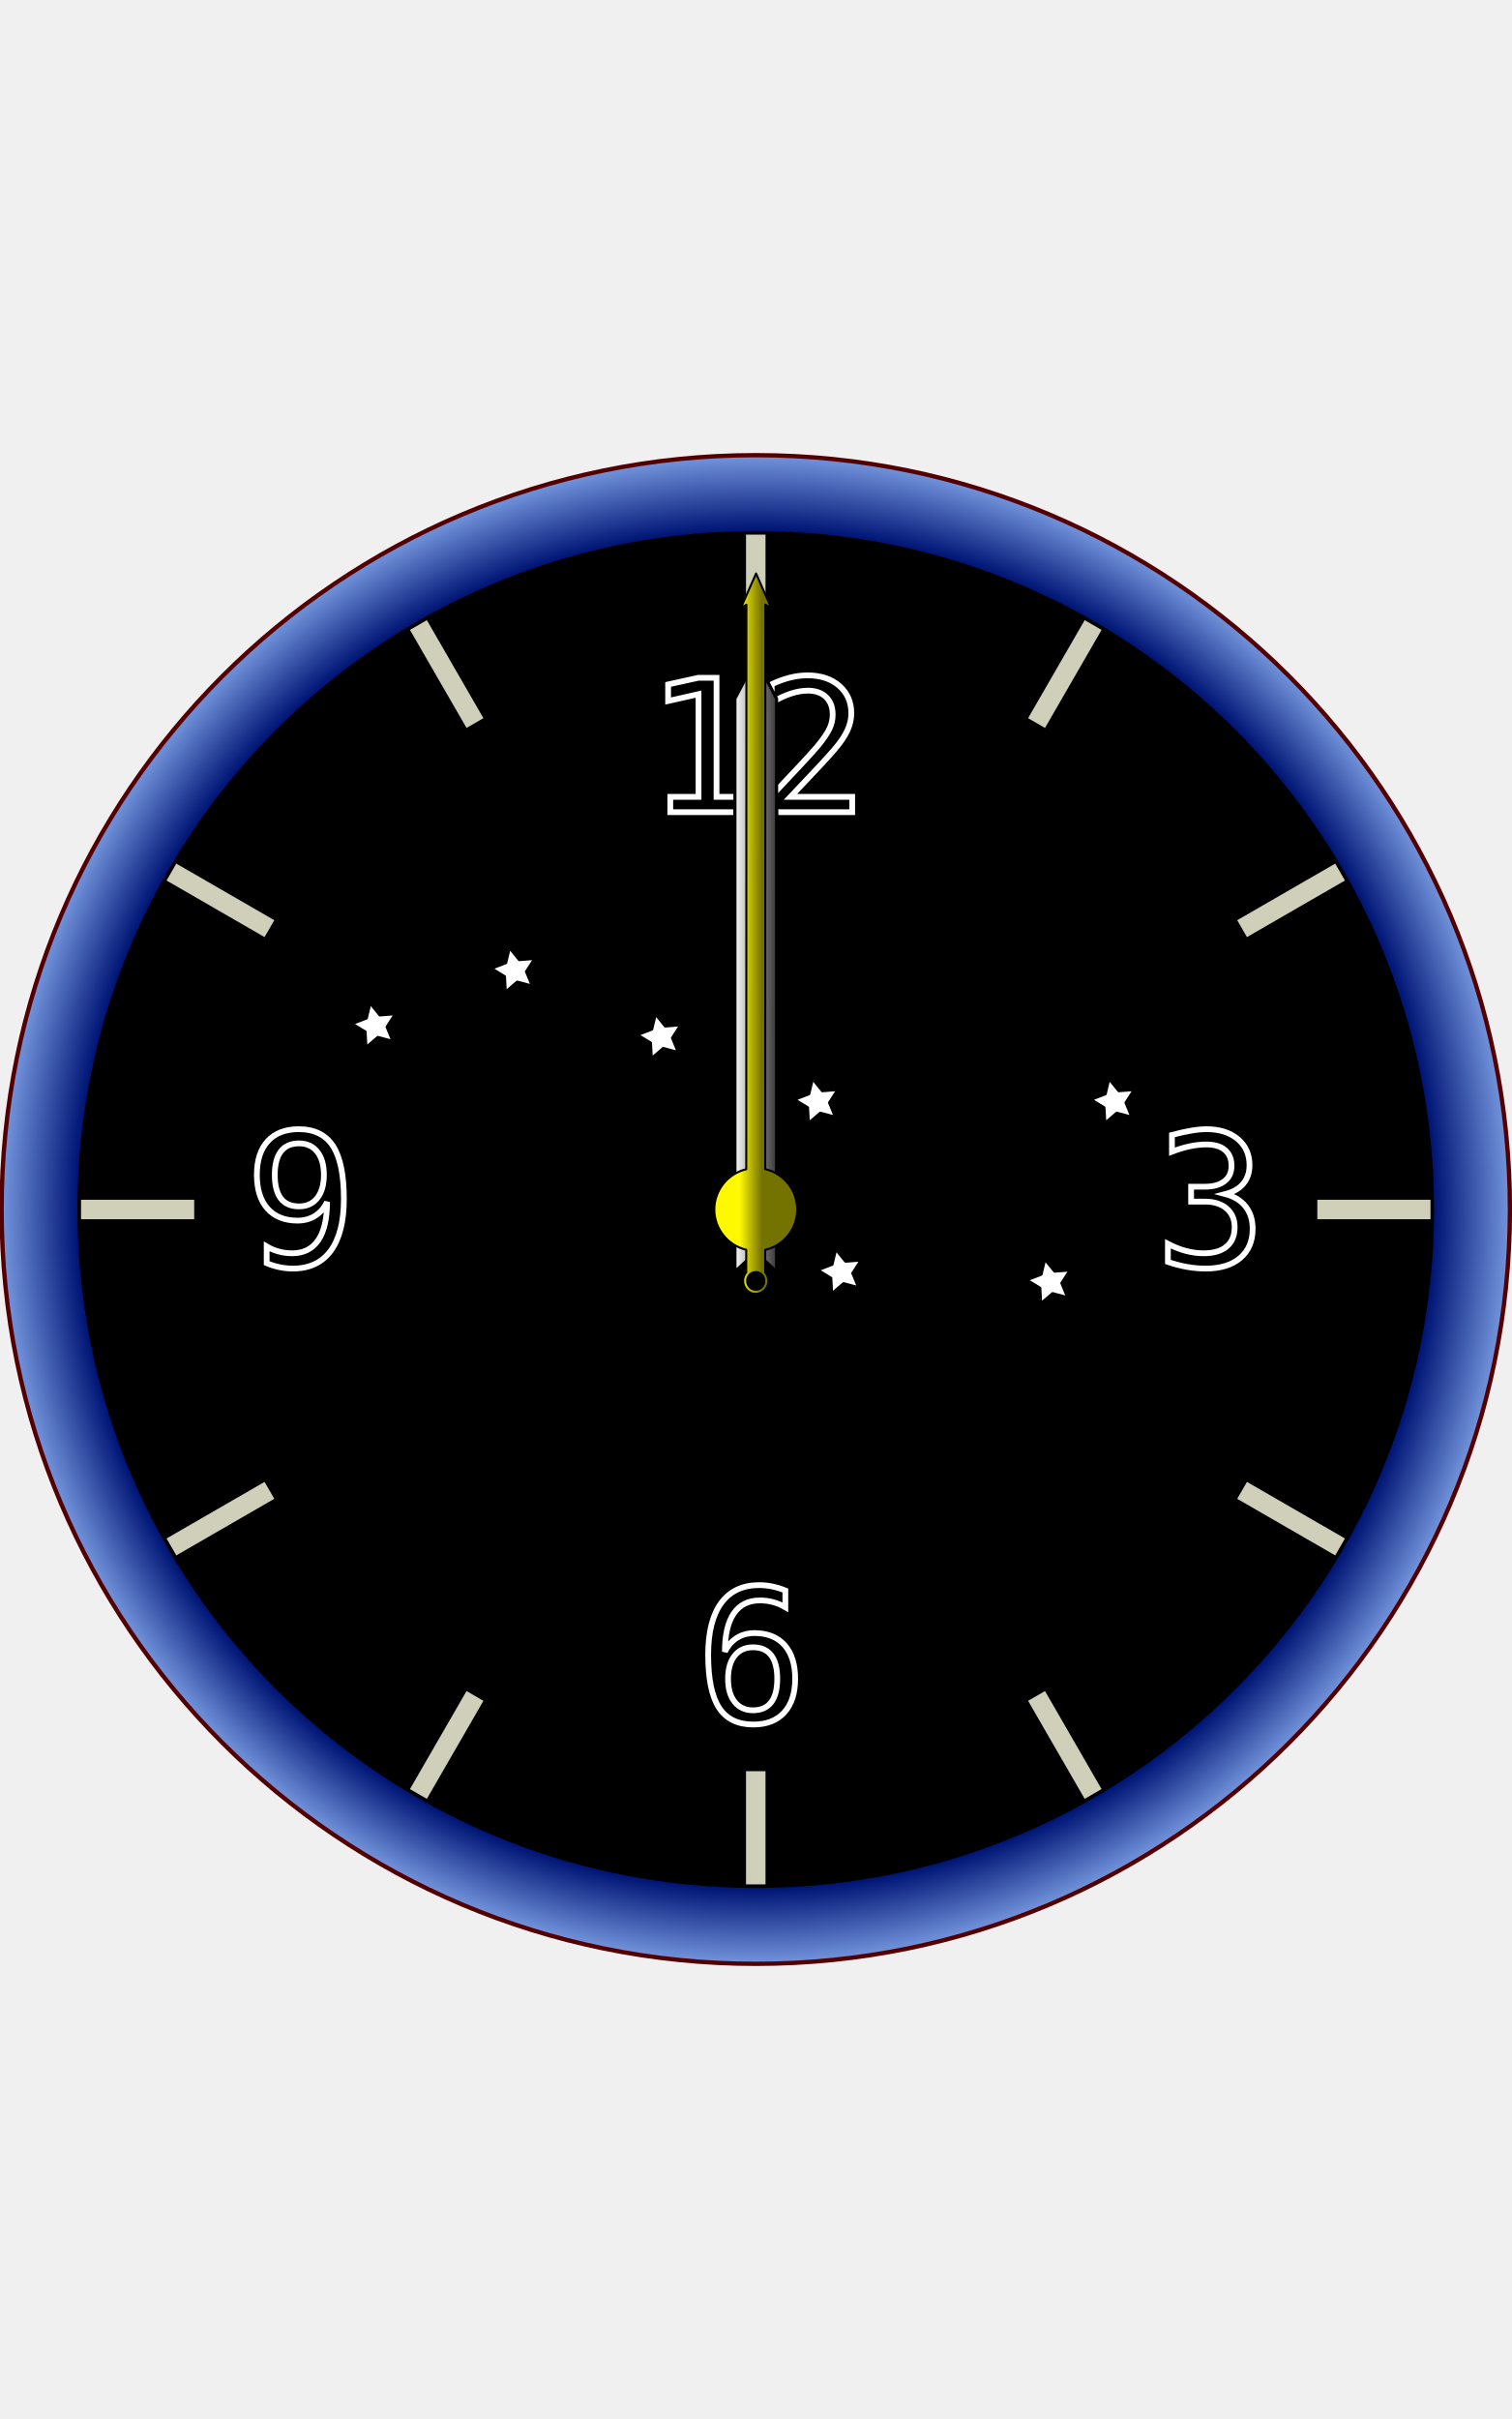
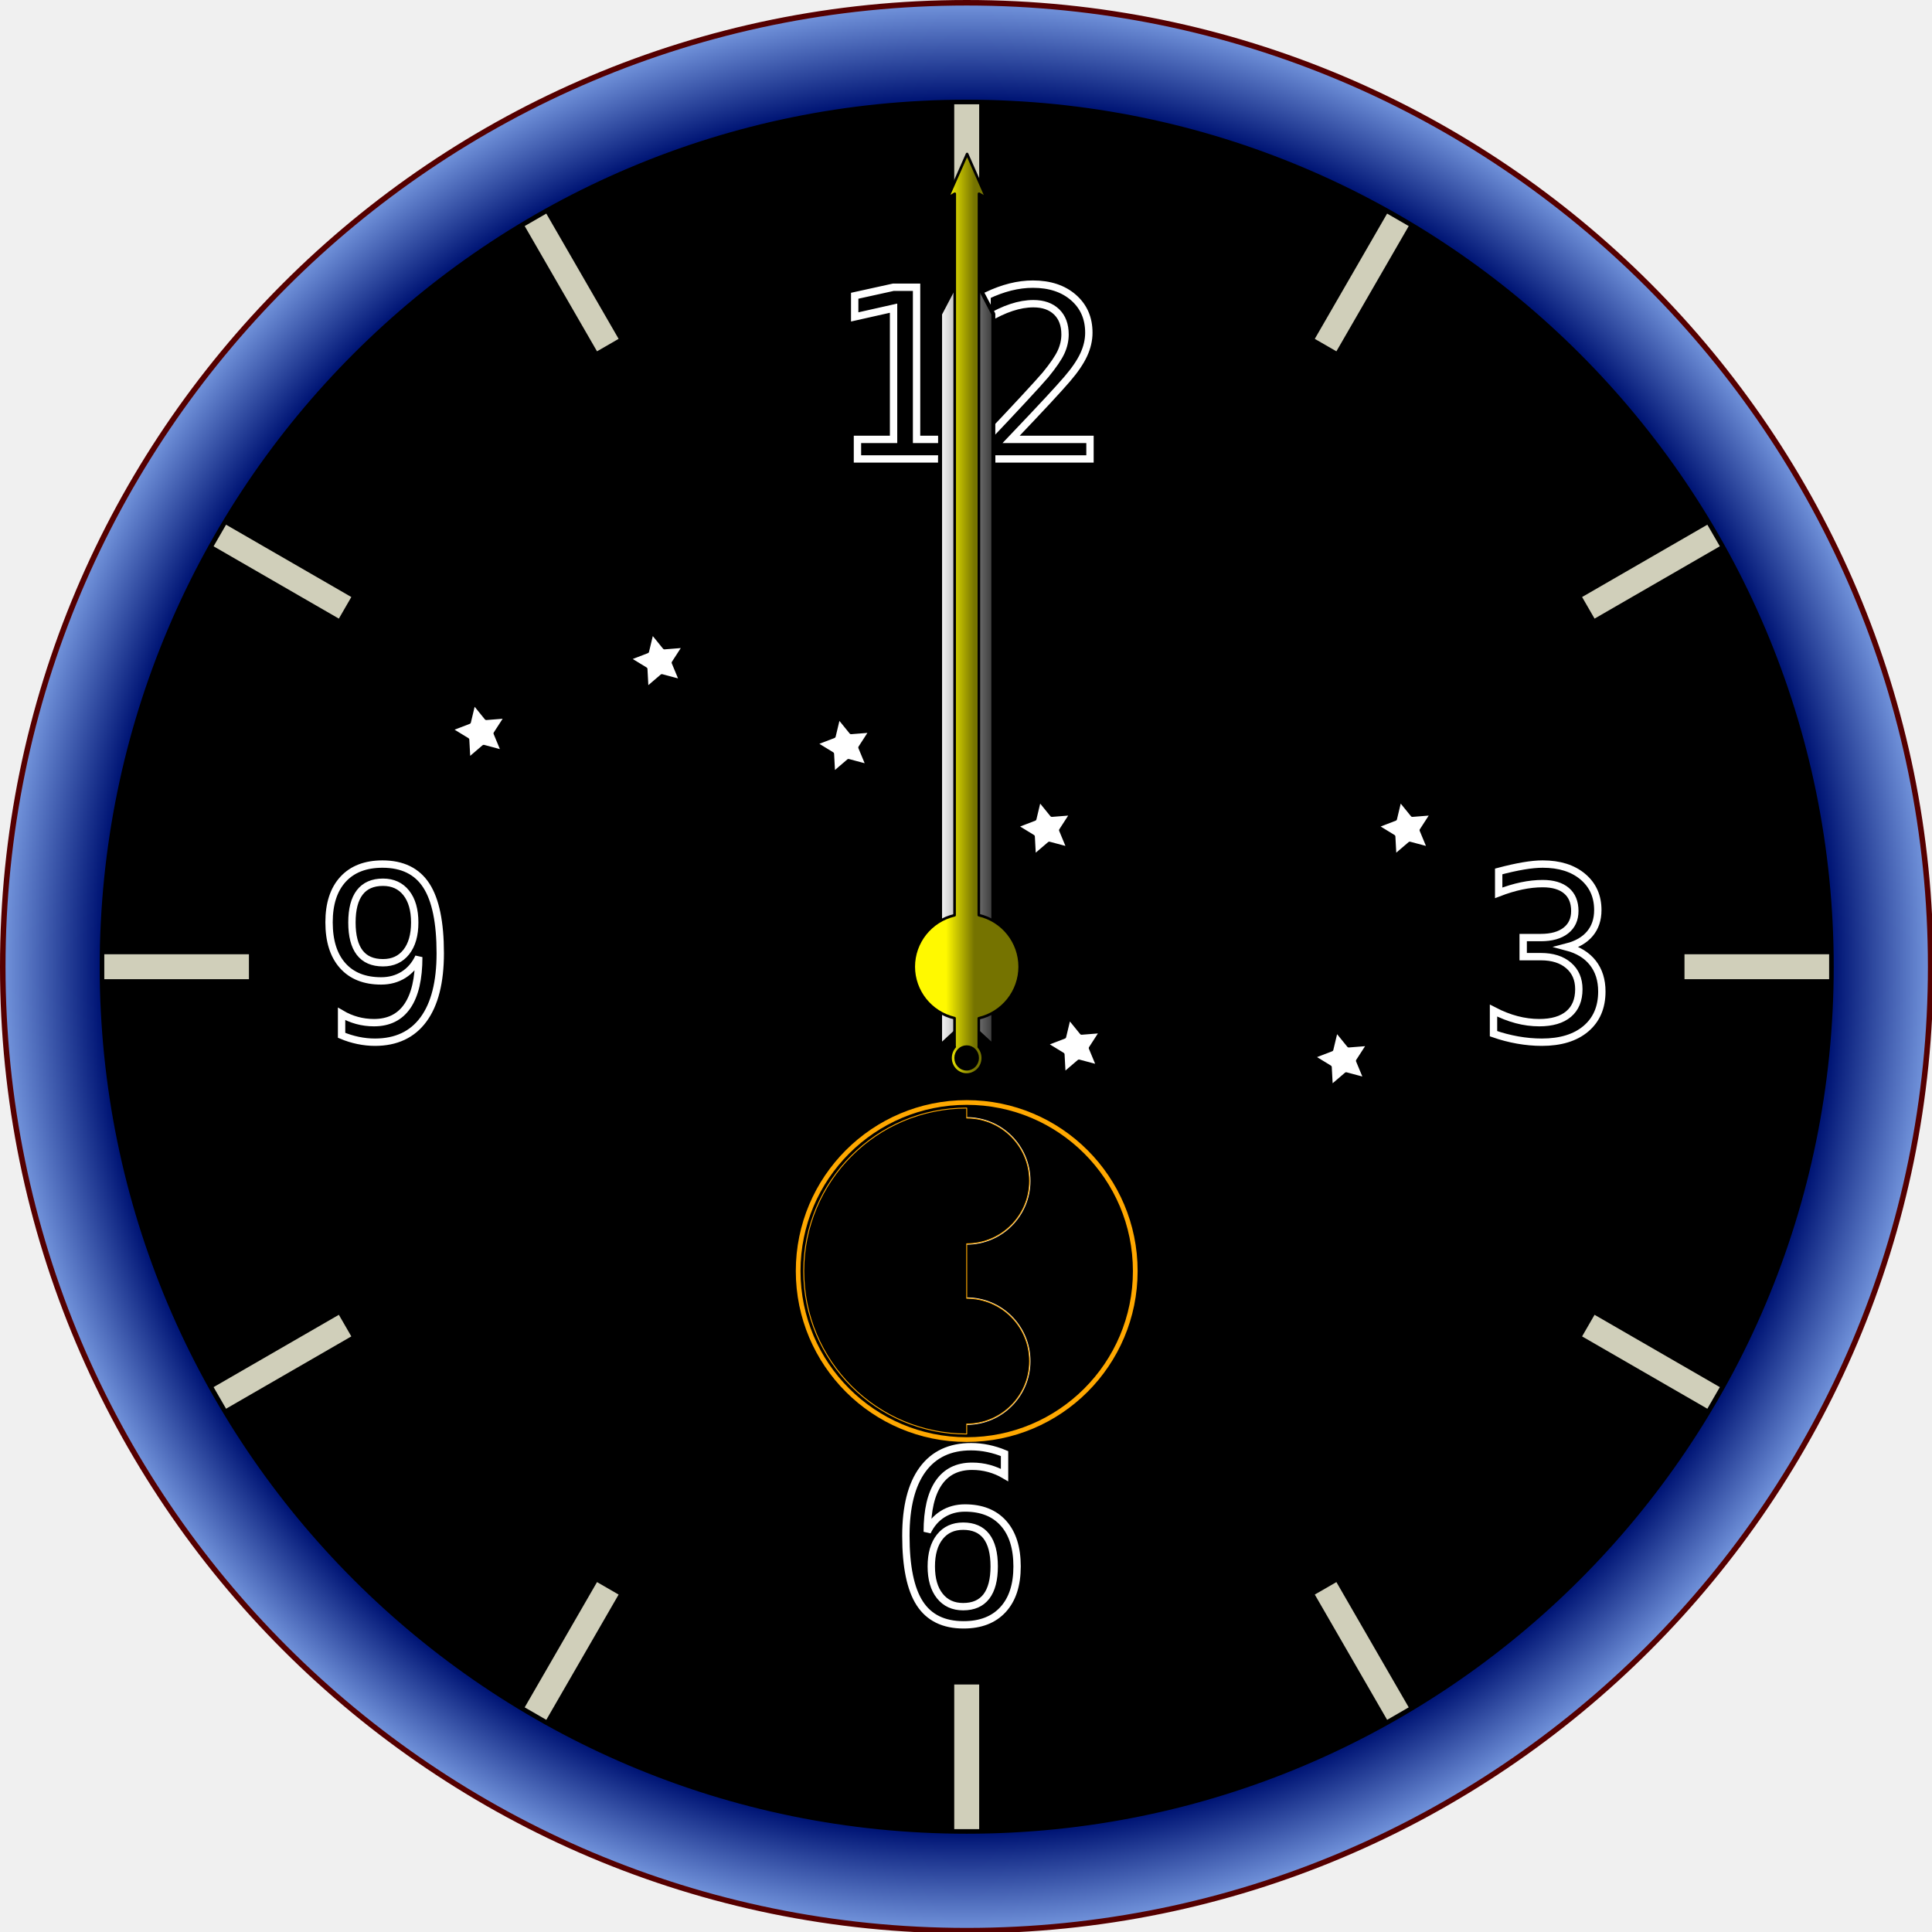
- <svg xmlns="http://www.w3.org/2000/svg" xmlns:xlink="http://www.w3.org/1999/xlink" width="1050" height="1680" viewBox="0 0 1050 1680" id="main" version="1.1">
+ <svg xmlns="http://www.w3.org/2000/svg" xmlns:xlink="http://www.w3.org/1999/xlink" width="1050" height="1050" viewBox="0 0 1050 1050" id="main" version="1.1">
  <defs id="defs2">
    <linearGradient id="linearGradient4126">
      <stop style="stop-color:#001575;stop-opacity:1;" offset="0.898" id="stop4122" />
      <stop style="stop-color:#7698df;stop-opacity:1;" offset="1" id="stop4124" />
    </linearGradient>
    <linearGradient id="linearGradient1993">
      <stop style="stop-color:#fff900;stop-opacity:1;" offset="0" id="stop1991" />
    </linearGradient>
    <linearGradient id="linearGradient1921">
      <stop style="stop-color:#fff900;stop-opacity:1;" offset="0.31" id="stop1917" />
      <stop style="stop-color:#757300;stop-opacity:1;" offset="0.571" id="stop1919" />
    </linearGradient>
    <linearGradient id="linearGradient1083">
      <stop style="stop-color:#ffffff;stop-opacity:1;" offset="0" id="stop1079" />
      <stop style="stop-color:#313131;stop-opacity:1;" offset="1" id="stop1081" />
    </linearGradient>
-     <rect x="525" y="840" width="163.952" height="144.528" id="rect29226" />
    <linearGradient xlink:href="#linearGradient1083" id="linearGradient1085" x1="509.454" y1="729.337" x2="540.546" y2="729.337" gradientUnits="userSpaceOnUse" gradientTransform="matrix(0.9966686,0,0,1.112277,1.749003,-99.22383)" />
    <linearGradient xlink:href="#linearGradient1083" id="linearGradient1128" gradientUnits="userSpaceOnUse" x1="509.454" y1="729.337" x2="540.546" y2="729.337" gradientTransform="matrix(0.9893392,0,0,1.381859,5.596926,-337.4561)" />
    <linearGradient xlink:href="#linearGradient1921" id="linearGradient1923" x1="495.491" y1="648.455" x2="554.509" y2="648.455" gradientUnits="userSpaceOnUse" />
    <radialGradient xlink:href="#linearGradient4126" id="radialGradient4130" cx="525" cy="840" fx="525" fy="840" r="525.385" gradientUnits="userSpaceOnUse" />
  </defs>
-   <g id="layer1">
+   <g id="layer1" transform="translate(0.385498,-314.6145)">
    <g id="circles" style="display:inline">
-       <circle style="fill:url(#radialGradient4130);stroke:#550000;stroke-width:3;fill-opacity:1;stroke-dasharray:none" id="path234" cx="525" cy="840" r="523.885" />
+       <circle style="fill:url(#radialGradient4130);fill-opacity:1;stroke:#550000;stroke-width:3;stroke-dasharray:none" id="path234" cx="525" cy="840" r="523.885" />
      <circle style="fill:#000000;fill-opacity:1;stroke:#000000;stroke-width:3;stroke-dasharray:none;stroke-opacity:1" id="circle346" cx="525" cy="840" r="469.708" />
    </g>
    <g id="big_dipper" transform="translate(908.8292,-33.8094)">
      <path style="fill:#ffffff;fill-opacity:1;stroke:#000000;stroke-width:2;stroke-linecap:round;stroke-linejoin:round;stroke-dasharray:none;stroke-opacity:1" id="path2163" d="m -685.409,356.535 -10.483,-2.793 -8.243,7.052 -0.583,-10.833 -9.254,-5.661 10.122,-3.902 2.524,-10.551 6.839,8.421 10.814,-0.86 -5.895,9.107 z" transform="translate(49.57121,400.488)" />
      <path style="fill:#ffffff;fill-opacity:1;stroke:#000000;stroke-width:2;stroke-linecap:round;stroke-linejoin:round;stroke-dasharray:none;stroke-opacity:1" id="path2165" d="m -685.409,356.535 -10.483,-2.793 -8.243,7.052 -0.583,-10.833 -9.254,-5.661 10.122,-3.902 2.524,-10.551 6.839,8.421 10.814,-0.86 -5.895,9.107 z" transform="translate(146.389,362.0683)" />
      <path style="fill:#ffffff;fill-opacity:1;stroke:#000000;stroke-width:2;stroke-linecap:round;stroke-linejoin:round;stroke-dasharray:none;stroke-opacity:1" id="path2167" d="m -685.409,356.535 -10.483,-2.793 -8.243,7.052 -0.583,-10.833 -9.254,-5.661 10.122,-3.902 2.524,-10.551 6.839,8.421 10.814,-0.86 -5.895,9.107 z" transform="translate(247.8172,408.172)" />
      <path style="fill:#ffffff;fill-opacity:1;stroke:#000000;stroke-width:2;stroke-linecap:round;stroke-linejoin:round;stroke-dasharray:none;stroke-opacity:1" id="path2169" d="m -685.409,356.535 -10.483,-2.793 -8.243,7.052 -0.583,-10.833 -9.254,-5.661 10.122,-3.902 2.524,-10.551 6.839,8.421 10.814,-0.86 -5.895,9.107 z" transform="translate(356.9294,453.1159)" />
-       <path style="fill:#ffffff;fill-opacity:1;stroke:#000000;stroke-width:2;stroke-linecap:round;stroke-linejoin:round;stroke-dasharray:none;stroke-opacity:1" id="path2171" d="m -685.409,356.535 -10.483,-2.793 -8.243,7.052 -0.583,-10.833 -9.254,-5.661 10.122,-3.902 2.524,-10.551 6.839,8.421 10.814,-0.86 -5.895,9.107 z" transform="translate(562.8594,453.1159)" />
+       <path style="fill:#ffffff;fill-opacity:1;stroke:#000000;stroke-width:2;stroke-linecap:round;stroke-linejoin:round;stroke-dasharray:none;stroke-opacity:1" id="path2171" d="m -685.409,356.535 -10.483,-2.793 -8.243,7.052 -0.583,-10.833 -9.254,-5.661 10.122,-3.902 2.524,-10.551 6.839,8.421 10.814,-0.86 -5.895,9.107 z" transform="translate(552.8702,453.1159)" />
      <path style="fill:#ffffff;fill-opacity:1;stroke:#000000;stroke-width:2;stroke-linecap:round;stroke-linejoin:round;stroke-dasharray:none;stroke-opacity:1" id="path2173" d="m -685.409,356.535 -10.483,-2.793 -8.243,7.052 -0.583,-10.833 -9.254,-5.661 10.122,-3.902 2.524,-10.551 6.839,8.421 10.814,-0.86 -5.895,9.107 z" transform="translate(518.2924,578.4335)" />
      <path style="fill:#ffffff;fill-opacity:1;stroke:#000000;stroke-width:2;stroke-linecap:round;stroke-linejoin:round;stroke-dasharray:none;stroke-opacity:1" id="path2149" d="m -685.409,356.535 -10.483,-2.793 -8.243,7.052 -0.583,-10.833 -9.254,-5.661 10.122,-3.902 2.524,-10.551 6.839,8.421 10.814,-0.86 -5.895,9.107 z" transform="translate(373.0791,571.5179)" />
    </g>
-     <g id="tickmarks" style="display:inline;stroke-width:2;stroke-dasharray:none;stroke:#000000;stroke-opacity:1;fill-opacity:1;fill:#d0cfba">
+     <g id="indices" style="display:inline;fill:#d0cfba;fill-opacity:1;stroke:#000000;stroke-width:2;stroke-dasharray:none;stroke-opacity:1">
      <rect style="fill:#d0cfba;fill-opacity:1;stroke:#000000;stroke-width:2;stroke-dasharray:none;stroke-opacity:1" id="rect1010" width="15.556" height="80.61" x="517.222" y="370.292" />
      <rect style="fill:#d0cfba;fill-opacity:1;stroke:#000000;stroke-width:2;stroke-dasharray:none;stroke-opacity:1" id="rect29094" width="15.556" height="80.61" x="866.885" y="-4.747" transform="rotate(30)" />
      <rect style="fill:#d0cfba;fill-opacity:1;stroke:#000000;stroke-width:2;stroke-dasharray:none;stroke-opacity:1" id="rect29096" width="15.556" height="80.61" x="982.183" y="-504.371" transform="rotate(60)" />
      <rect style="fill:#d0cfba;fill-opacity:1;stroke:#000000;stroke-width:2;stroke-dasharray:none;stroke-opacity:1" id="rect29098" width="15.556" height="80.61" x="832.222" y="-994.708" transform="rotate(90)" />
      <rect style="fill:#d0cfba;fill-opacity:1;stroke:#000000;stroke-width:2;stroke-dasharray:none;stroke-opacity:1" id="rect29100" width="15.556" height="80.61" x="457.183" y="-1344.371" transform="rotate(120)" />
      <rect style="fill:#d0cfba;fill-opacity:1;stroke:#000000;stroke-width:2;stroke-dasharray:none;stroke-opacity:1" id="rect29102" width="15.556" height="80.61" x="-42.442" y="-1459.669" transform="rotate(150)" />
      <rect style="fill:#d0cfba;fill-opacity:1;stroke:#000000;stroke-width:2;stroke-dasharray:none;stroke-opacity:1" id="rect29104" width="15.556" height="80.61" x="-532.778" y="-1309.708" transform="scale(-1)" />
      <rect style="fill:#d0cfba;fill-opacity:1;stroke:#000000;stroke-width:2;stroke-dasharray:none;stroke-opacity:1" id="rect29106" width="15.556" height="80.61" x="-882.442" y="-934.669" transform="rotate(-150)" />
      <rect style="fill:#d0cfba;fill-opacity:1;stroke:#000000;stroke-width:2;stroke-dasharray:none;stroke-opacity:1" id="rect29108" width="15.556" height="80.61" x="-997.74" y="-435.045" transform="rotate(-120)" />
      <rect style="fill:#d0cfba;fill-opacity:1;stroke:#000000;stroke-width:2;stroke-dasharray:none;stroke-opacity:1" id="rect29110" width="15.556" height="80.61" x="-847.778" y="55.292" transform="rotate(-90)" />
      <rect style="fill:#d0cfba;fill-opacity:1;stroke:#000000;stroke-width:2;stroke-dasharray:none;stroke-opacity:1" id="rect29112" width="15.556" height="80.61" x="-472.74" y="404.955" transform="rotate(-60)" />
      <rect style="fill:#d0cfba;fill-opacity:1;stroke:#000000;stroke-width:2;stroke-dasharray:none;stroke-opacity:1" id="rect29114" width="15.556" height="80.61" x="26.885" y="520.253" transform="rotate(-30)" />
+     </g>
+     <g id="moon_phases">
+       <circle style="fill:#ceaf2d;fill-opacity:1;stroke:#2b46dd;stroke-width:0.955;stroke-linecap:round;stroke-linejoin:round;stroke-dasharray:none;stroke-opacity:1" id="orbit_circle" cx="525" cy="1005.393" r="48.981" />
+       <ellipse style="fill:#000000;fill-opacity:1;stroke:#ffa800;stroke-width:2.56;stroke-linecap:round;stroke-linejoin:round;stroke-opacity:1" id="frame" cx="525" cy="1005.393" rx="91.606" ry="91.606" />
+       <g id="moon_dial" transform="rotate(0,525,1005.393)">
+         <ellipse style="fill:#ffffff;fill-opacity:1;stroke:#ffffff;stroke-width:0.955;stroke-linecap:round;stroke-linejoin:round;stroke-opacity:1" id="ellipse1072" cx="956.412" cy="-525" rx="34.172" ry="34.172" transform="rotate(90)" />
+         <ellipse style="fill:#ffffff;fill-opacity:1;stroke:#ffffff;stroke-width:0.955;stroke-linecap:round;stroke-linejoin:round;stroke-opacity:1" id="ellipse1074" cx="1054.374" cy="-525" rx="34.172" ry="34.172" transform="rotate(90)" />
+       </g>
+       <path id="mask" style="fill:#000000;fill-opacity:1;stroke:#ffa800;stroke-width:0.5;stroke-linecap:round;stroke-linejoin:round;stroke-dasharray:none;stroke-opacity:1;stroke-dashoffset:0" d="m 525,1020.202 c 18.873,0 34.172,15.3 34.172,34.172 -2e-5,18.873 -15.3,34.172 -34.172,34.172 v 5.416 c -48.915,0 -88.569,-39.654 -88.569,-88.569 10e-6,-48.915 39.654,-88.569 88.569,-88.569 v 5.416 c 18.873,0 34.172,15.299 34.172,34.172 0,18.873 -15.299,34.172 -34.172,34.172 z" />
    </g>
    <g id="hour_labels" style="display:inline">
      <text xml:space="preserve" style="font-style:normal;font-variant:normal;font-weight:normal;font-stretch:normal;font-size:128px;font-family:monospace;-inkscape-font-specification:'monospace, Normal';font-variant-ligatures:normal;font-variant-caps:normal;font-variant-numeric:normal;font-variant-east-asian:normal;fill:#000000;fill-opacity:1;stroke:#ffffff;stroke-width:4;stroke-dasharray:none;stroke-opacity:1" x="802.742" y="879.219" id="h3">
        <tspan id="tspan29364" x="802.742" y="879.219">3</tspan>
      </text>
      <text xml:space="preserve" style="font-style:normal;font-variant:normal;font-weight:normal;font-stretch:normal;font-size:128px;font-family:monospace;-inkscape-font-specification:'monospace, Normal';font-variant-ligatures:normal;font-variant-caps:normal;font-variant-numeric:normal;font-variant-east-asian:normal;fill:#000000;fill-opacity:1;stroke:#ffffff;stroke-width:4;stroke-dasharray:none;stroke-opacity:1" x="483.625" y="1195.867" id="h6">
        <tspan id="tspan29370" x="483.625" y="1195.867">6</tspan>
      </text>
      <text xml:space="preserve" style="font-style:normal;font-variant:normal;font-weight:normal;font-stretch:normal;font-size:128px;font-family:monospace;-inkscape-font-specification:'monospace, Normal';font-variant-ligatures:normal;font-variant-caps:normal;font-variant-numeric:normal;font-variant-east-asian:normal;fill:#000000;fill-opacity:1;stroke:#ffffff;stroke-width:4;stroke-dasharray:none;stroke-opacity:1" x="170.508" y="879.219" id="h9">
        <tspan id="tspan29376" x="170.508" y="879.219">9</tspan>
      </text>
      <text xml:space="preserve" style="font-style:normal;font-variant:normal;font-weight:normal;font-stretch:normal;font-size:128px;font-family:monospace;-inkscape-font-specification:'monospace, Normal';font-variant-ligatures:normal;font-variant-caps:normal;font-variant-numeric:normal;font-variant-east-asian:normal;fill:#000000;fill-opacity:1;stroke:#ffffff;stroke-width:4;stroke-dasharray:none;stroke-opacity:1" x="448.75" y="564.039" id="h12">
        <tspan id="tspan29384" x="448.75" y="564.039">12</tspan>
      </text>
    </g>
    <path id="hours" style="display:inline;fill:url(#linearGradient1085);fill-opacity:1;stroke:#000000;stroke-width:1.94;stroke-linecap:round;stroke-linejoin:round" d="m 525,562.361 v 290.733 M 510.424,562.985 525,540.739 539.576,562.985 V 883.262 L 525,867.69 510.424,883.262 Z" />
    <path id="minutes" style="display:inline;fill:url(#linearGradient1128);fill-opacity:1;stroke:#000000;stroke-width:2.154;stroke-linecap:round;stroke-linejoin:round" d="M 525,484.477 V 845.674 M 510.531,485.252 525,457.615 l 14.469,27.637 v 397.902 L 525,869.808 510.531,883.154 Z" />
    <path id="seconds" style="display:inline;fill:url(#linearGradient1923);fill-opacity:1;stroke:#000000;stroke-width:1.425;stroke-linecap:round;stroke-linejoin:round" d="m 525.207,398.303 -10.59,23.98 3.885,-2.363 -0.098,392.119 A 28.797,28.797 0 0 0 496.203,840 a 28.797,28.797 0 0 0 22.188,27.957 l -0.004,15.604 0.088,-0.025 a 8.773,9.028 0 0 0 -2.271,6.043 8.773,9.028 0 0 0 8.773,9.029 8.773,9.028 0 0 0 8.773,-9.029 8.773,9.028 0 0 0 -2.219,-5.99 l 0.033,0.01 0.004,-15.568 A 28.797,28.797 0 0 0 553.797,840 28.797,28.797 0 0 0 531.582,811.973 l 0.098,-392.053 4.115,2.402 z m -0.23,485.129 a 5.973,6.147 0 0 1 5.973,6.146 5.973,6.147 0 0 1 -5.973,6.148 5.973,6.147 0 0 1 -5.973,-6.148 5.973,6.147 0 0 1 5.973,-6.146 z" />
  </g>
</svg>
